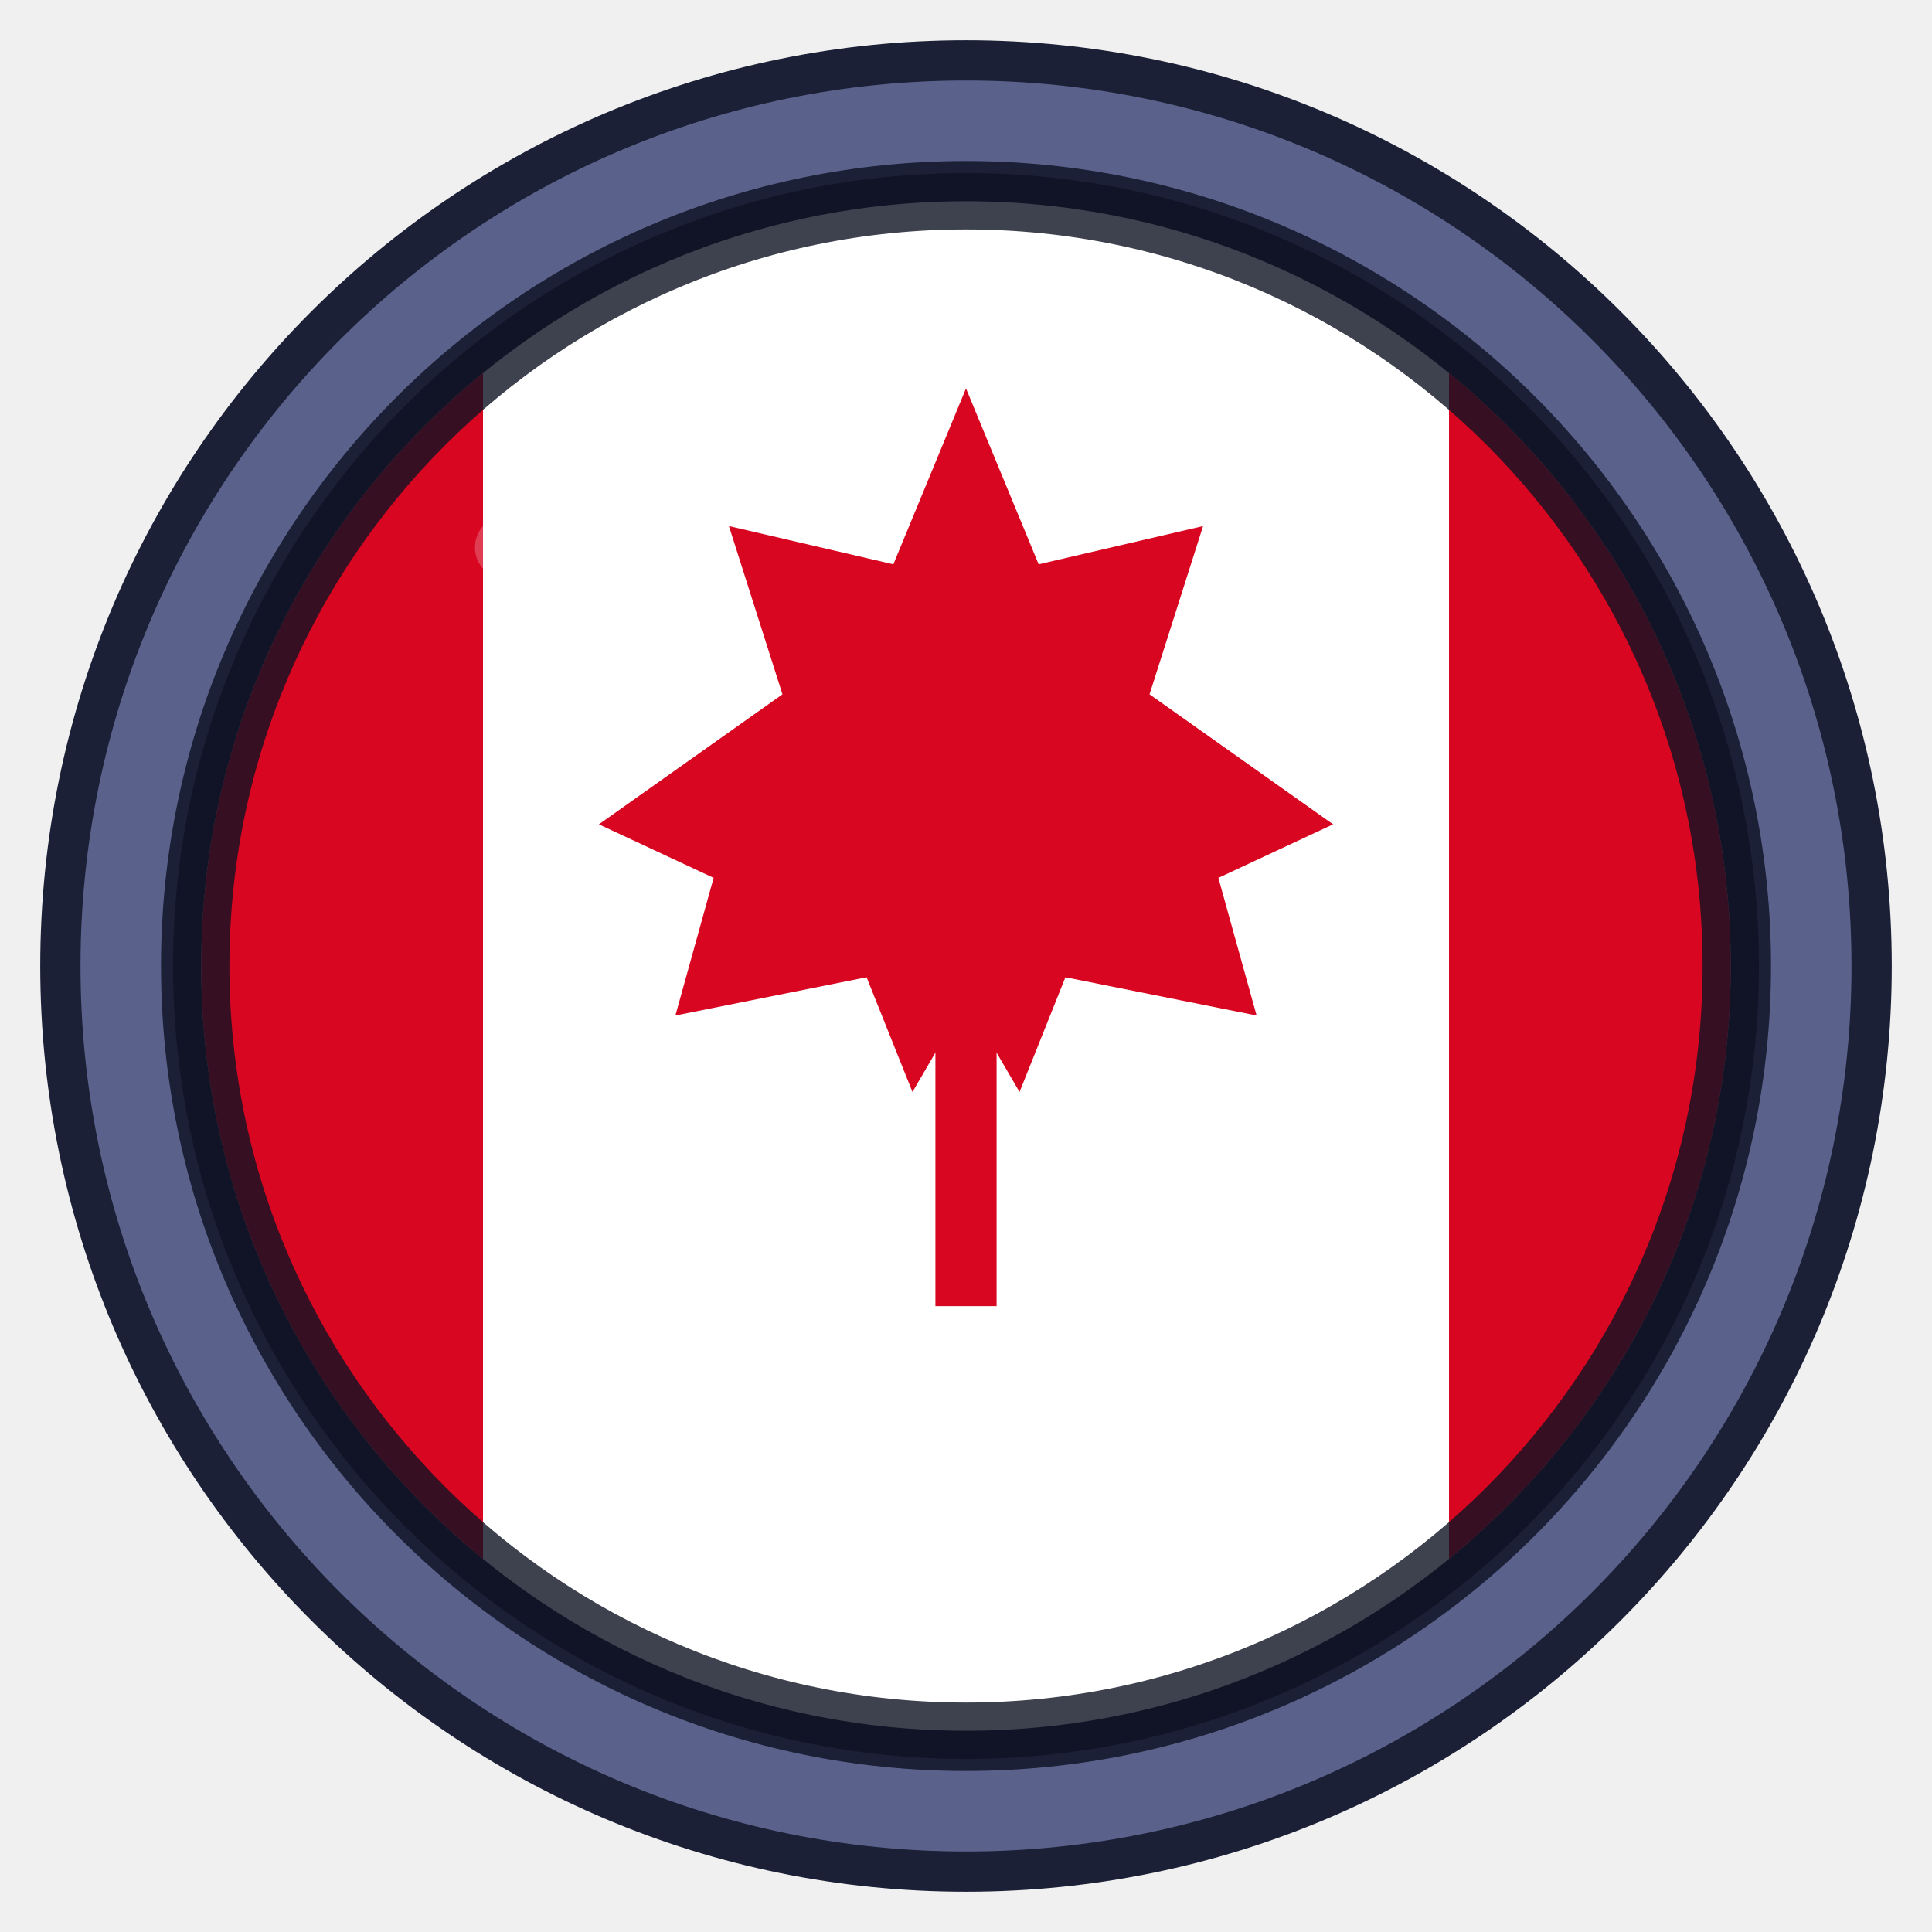
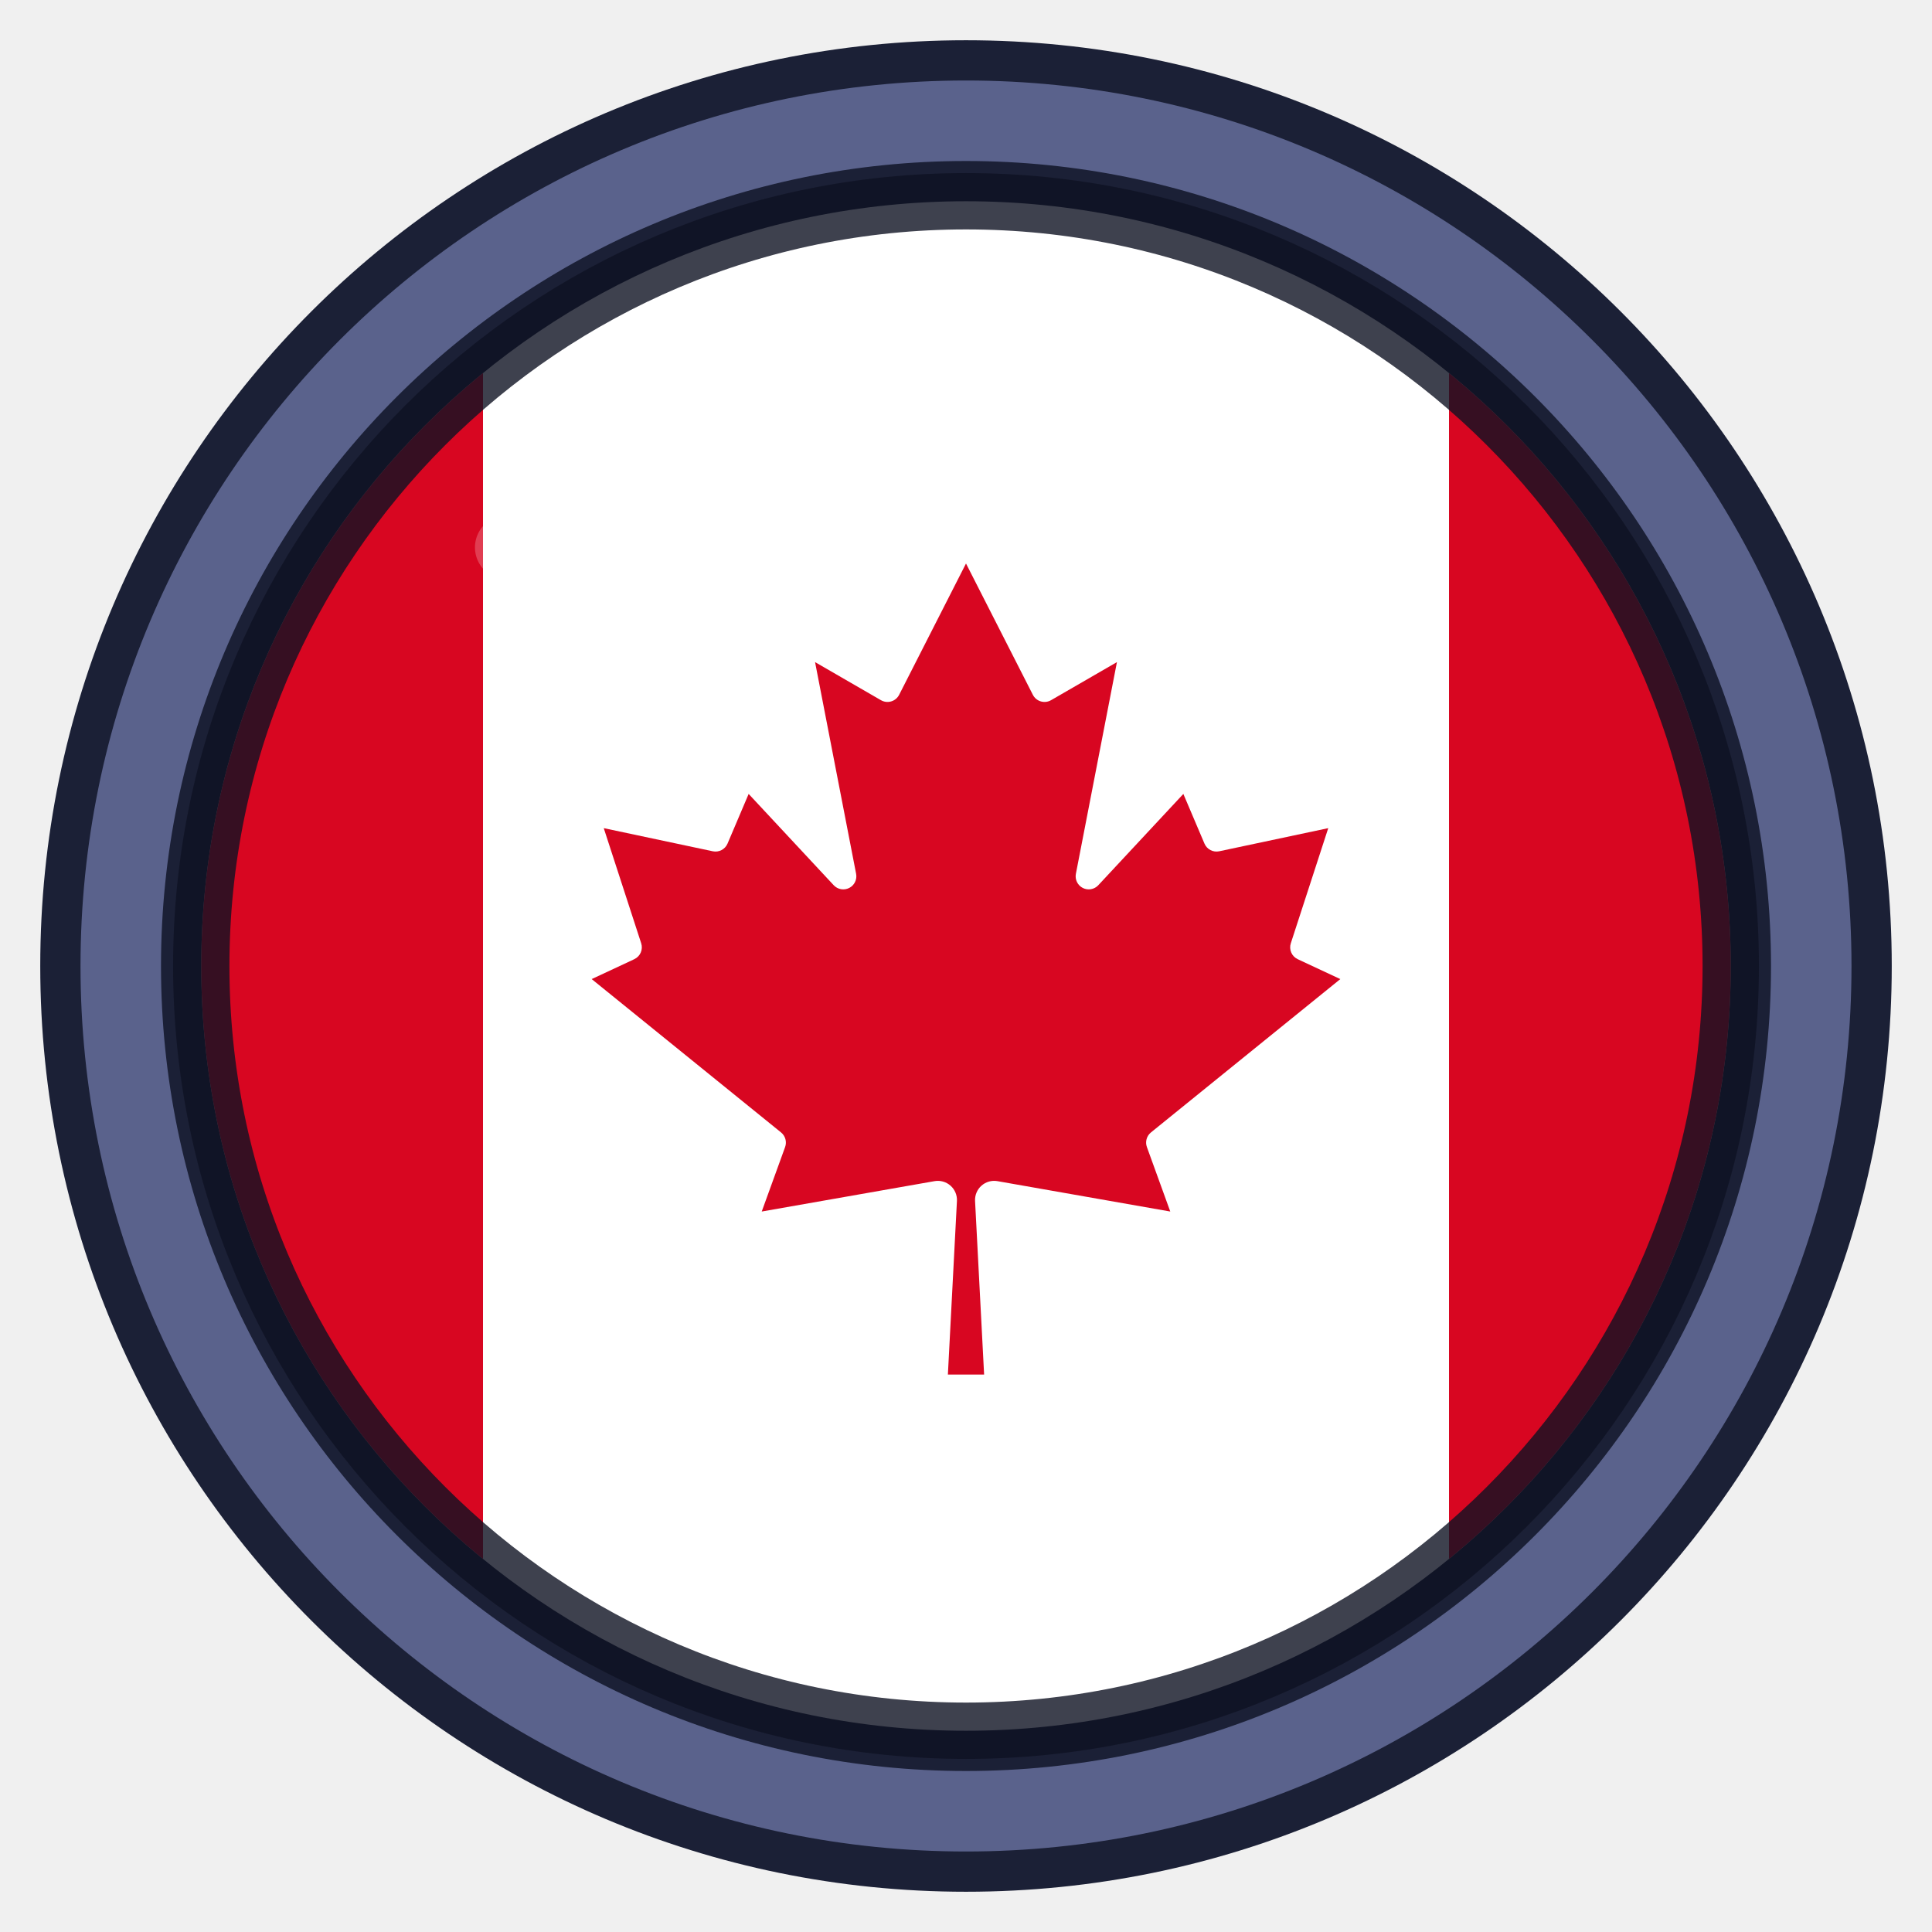
<svg xmlns="http://www.w3.org/2000/svg" viewBox="0 0 48 48" width="48" height="48" role="presentation">
  <defs>
    <clipPath id="disc">
      <circle cx="24" cy="24" r="19" />
    </clipPath>
  </defs>
  <circle cx="24" cy="24" r="23" fill="#1B2036" />
  <circle cx="24" cy="24" r="21" fill="none" stroke="#5A628C" stroke-width="2" />
  <g clip-path="url(#disc)">
    <rect width="48" height="48" fill="#FFFFFF" />
    <rect x="0" y="0" width="12" height="48" fill="#D80621" />
    <rect x="36" y="0" width="12" height="48" fill="#D80621" />
-     <g transform="translate(24 22) scale(0.95)">
-       <path d="M0 -13 L1.9 -8.4 L6.2 -9.4 L4.8 -5 L9.6 -1.6 L6.6 -.2 L7.6 3.4 L2.6 2.4 L1.4 5.4 L0 3 L-1.4 5.4 L-2.6 2.4 L-7.6 3.4 L-6.6 -.2 L-9.6 -1.6 L-4.8 -5 L-6.2 -9.4 L-1.9 -8.4 Z" fill="#D80621" />
-       <path d="M0 3 L0 11" stroke="#D80621" stroke-width="1.6" />
+     <g transform="translate(24 24) scale(0.005)">
+       <path d="m-90 2030 45-863a95 95 0 0 0-111-98l-859 151 116-320a65 65 0 0 0-20-73l-941-762 212-99a65 65 0 0 0 34-79l-186-572 542 115a65 65 0 0 0 73-38l105-247 423 454a65 65 0 0 0 111-57l-204-1052 327 189a65 65 0 0 0 91-27l332-652 332 652a65 65 0 0 0 91 27l327-189-204 1052a65 65 0 0 0 111 57l423-454 105 247a65 65 0 0 0 73 38l542-115-186 572a65 65 0 0 0 34 79l212 99-941 762a65 65 0 0 0-20 73l116 320-859-151a95 95 0 0 0-111 98l45 863z" fill="#D80621" />
    </g>
  </g>
  <circle cx="24" cy="24" r="19" fill="none" stroke="#0E1122" stroke-width="1.4" opacity=".8" />
  <path d="M12.6 13.6 C15.4 10.8 19.4 9.2 23.4 9" fill="none" stroke="#FFFFFF" stroke-width="1.6" opacity=".22" stroke-linecap="round" />
</svg>
